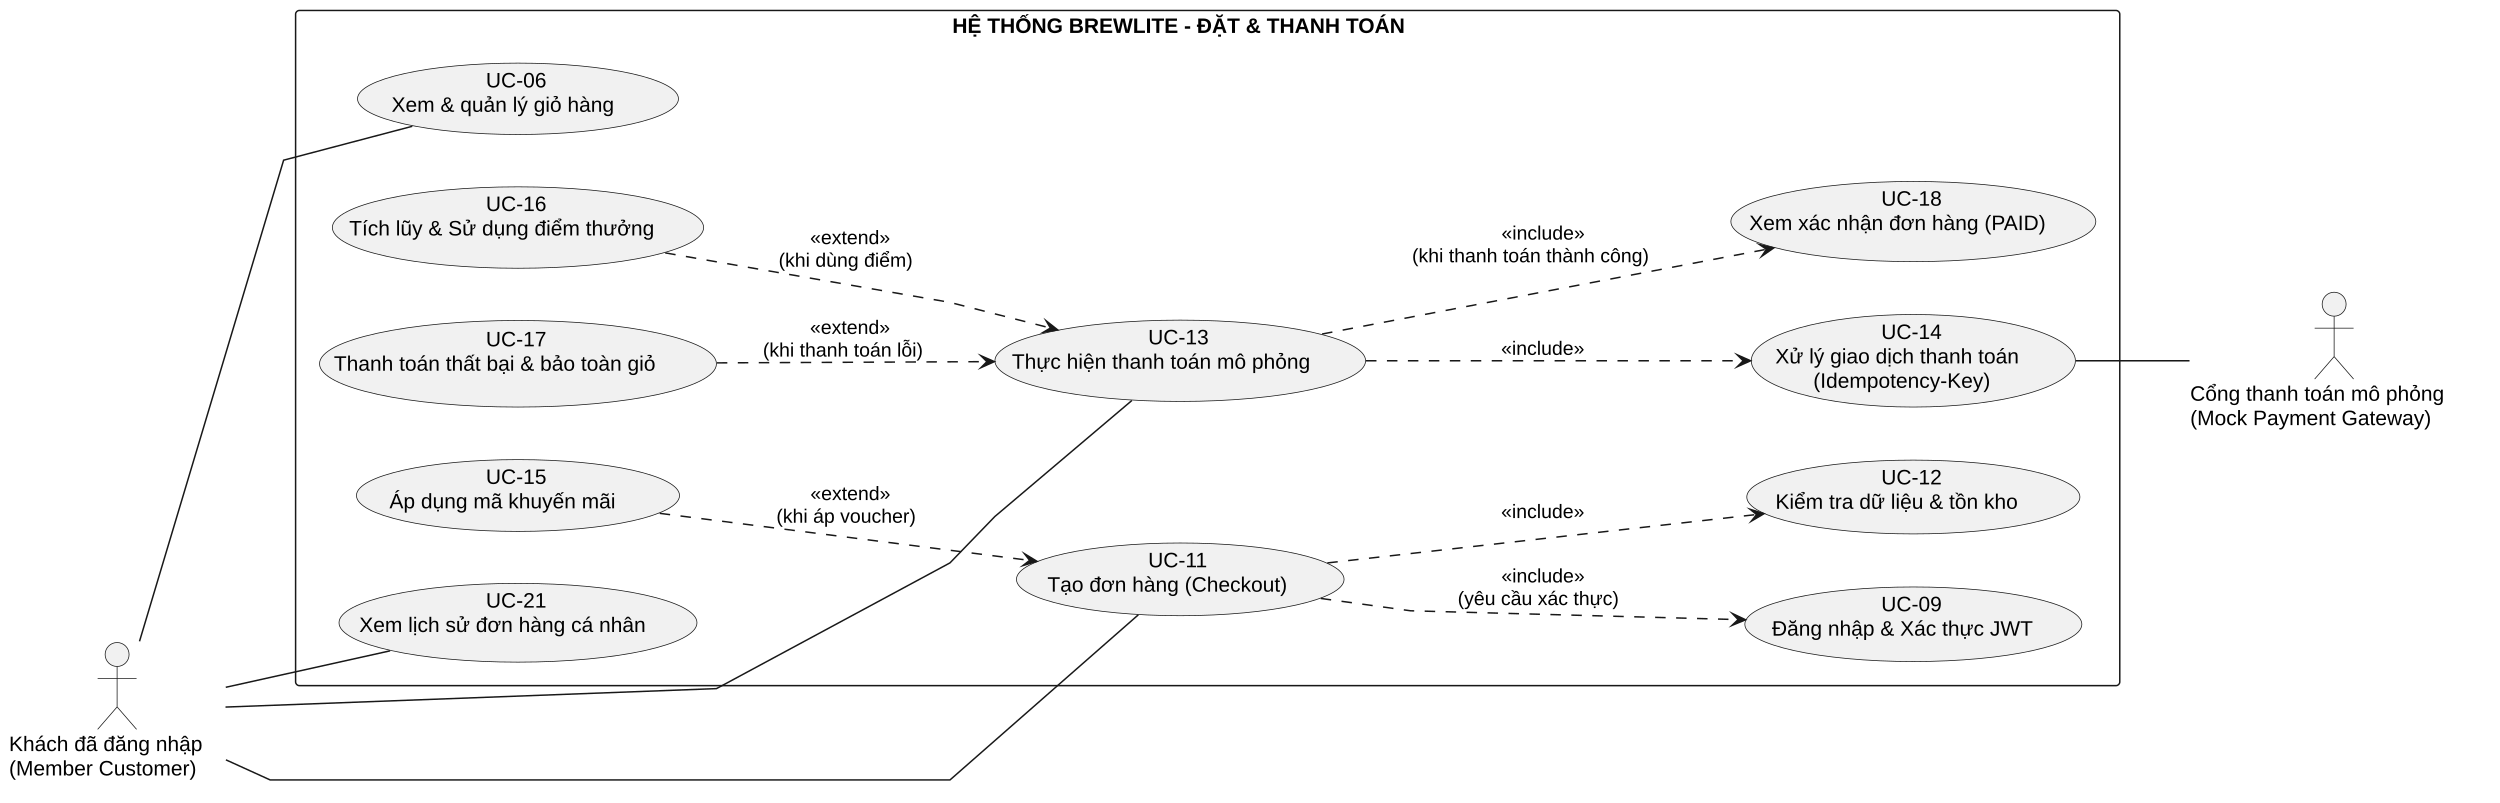
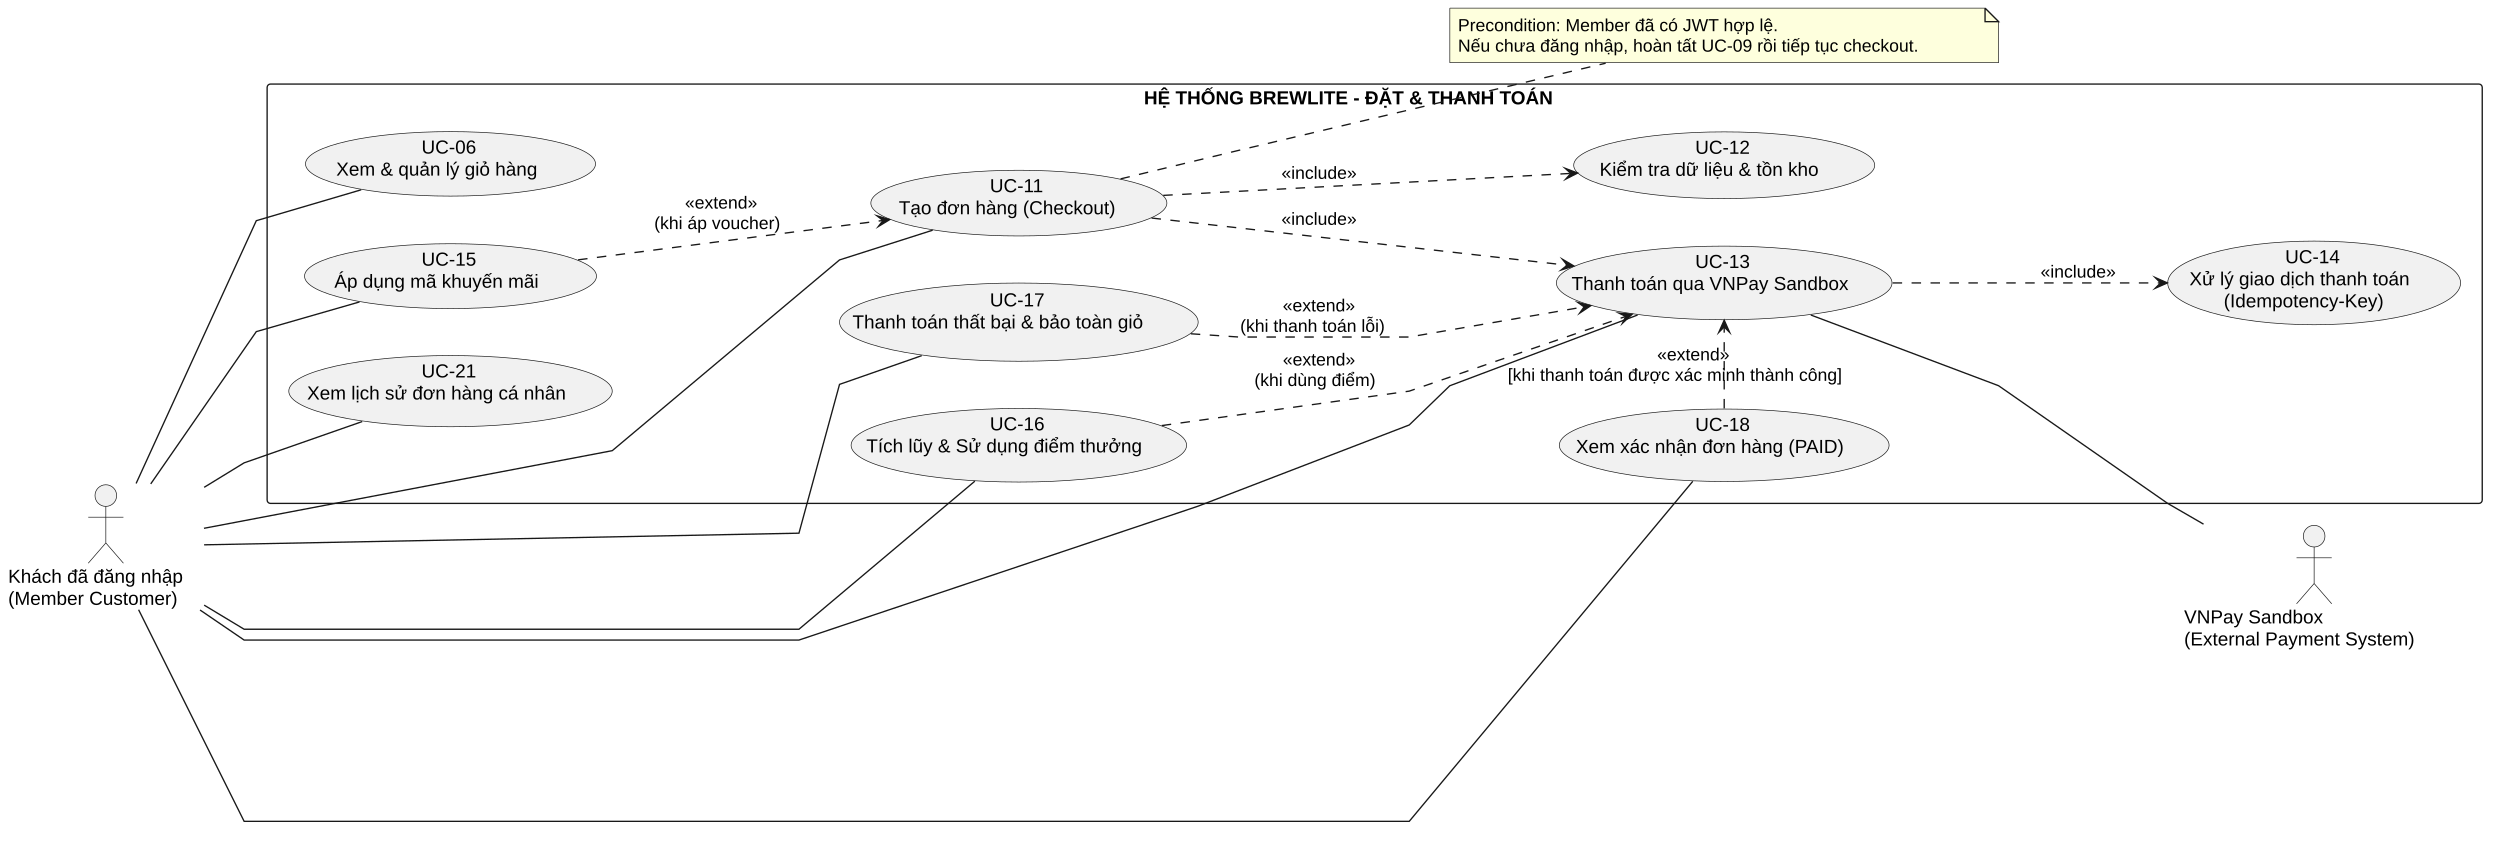
- <svg xmlns="http://www.w3.org/2000/svg" version="1.1" data-diagram-type="DESCRIPTION" style="width:1670px;height:536px;background:#FFFFFF;" width="1670px" height="536px" viewBox="0 0 1670 536" zoomAndPan="magnify" preserveAspectRatio="none" contentStyleType="text/css">
+ <svg xmlns="http://www.w3.org/2000/svg" version="1.1" data-diagram-type="DESCRIPTION" style="width:1848px;height:622px;background:#FFFFFF;" width="1848px" height="622px" viewBox="0 0 1848 622" zoomAndPan="magnify" preserveAspectRatio="none" contentStyleType="text/css">
  <defs />
  <g font-family="sans-serif" lengthAdjust="spacing">
    <g class="cluster" data-qualified-name="H. TH.NG BREWLITE - ..T . THANH TO.N" id="ent0002" data-source-line="9">
-       <rect x="197.46" y="7" width="1218.55" height="451" fill="none" style="stroke:#181818;stroke-width:1;" rx="2.5" ry="2.5" />
-       <text x="636.161" y="21.995" fill="#000" font-size="14" textLength="341.147" font-weight="700" font-family="Arial">HỆ THỐNG BREWLITE - ĐẶT &amp; THANH TOÁN</text>
+       <rect x="197.46" y="62.13" width="1637.41" height="310" fill="none" style="stroke:#181818;stroke-width:1;" rx="2.5" ry="2.5" />
+       <text x="845.591" y="77.125" fill="#000" font-size="14" textLength="341.147" font-weight="700" font-family="Arial">HỆ THỐNG BREWLITE - ĐẶT &amp; THANH TOÁN</text>
    </g>
    <g class="entity" data-qualified-name="H. TH.NG BREWLITE - ..T . THANH TO.N.UC06" id="ent0003" data-source-line="10">
-       <ellipse cx="346.018" cy="66" rx="107.198" ry="23.84" fill="#F1F1F1" style="stroke:#181818;stroke-width:0.5;" />
-       <text x="324.574" y="58.403" fill="#000" font-size="14" textLength="42.889" font-family="Arial">UC-06</text>
-       <text x="261.543" y="74.7" fill="#000" font-size="14" textLength="168.95" font-family="Arial">Xem &amp; quản lý giỏ hàng</text>
+       <ellipse cx="333.018" cy="121.13" rx="107.198" ry="23.84" fill="#F1F1F1" style="stroke:#181818;stroke-width:0.5;" />
+       <text x="311.574" y="113.533" fill="#000" font-size="14" textLength="42.889" font-family="Arial">UC-06</text>
+       <text x="248.543" y="129.83" fill="#000" font-size="14" textLength="168.95" font-family="Arial">Xem &amp; quản lý giỏ hàng</text>
    </g>
-     <g class="entity" data-qualified-name="H. TH.NG BREWLITE - ..T . THANH TO.N.UC09" id="ent0004" data-source-line="11">
-       <ellipse cx="1278.11" cy="417.002" rx="112.56" ry="24.912" fill="#F1F1F1" style="stroke:#181818;stroke-width:0.5;" />
-       <text x="1256.665" y="408.311" fill="#000" font-size="14" textLength="42.889" font-family="Arial">UC-09</text>
-       <text x="1183.664" y="424.608" fill="#000" font-size="14" textLength="188.891" font-family="Arial">Đăng nhập &amp; Xác thực JWT</text>
+     <g class="entity" data-qualified-name="H. TH.NG BREWLITE - ..T . THANH TO.N.UC11" id="ent0004" data-source-line="11">
+       <ellipse cx="753.143" cy="150.135" rx="109.423" ry="24.285" fill="#F1F1F1" style="stroke:#181818;stroke-width:0.5;" />
+       <text x="731.698" y="142.083" fill="#000" font-size="14" textLength="42.889" font-family="Arial">UC-11</text>
+       <text x="664.392" y="158.38" fill="#000" font-size="14" textLength="177.502" font-family="Arial">Tạo đơn hàng (Checkout)</text>
    </g>
-     <g class="entity" data-qualified-name="H. TH.NG BREWLITE - ..T . THANH TO.N.UC11" id="ent0005" data-source-line="12">
-       <ellipse cx="788.413" cy="387.005" rx="109.423" ry="24.285" fill="#F1F1F1" style="stroke:#181818;stroke-width:0.5;" />
-       <text x="766.968" y="378.953" fill="#000" font-size="14" textLength="42.889" font-family="Arial">UC-11</text>
-       <text x="699.662" y="395.25" fill="#000" font-size="14" textLength="177.502" font-family="Arial">Tạo đơn hàng (Checkout)</text>
+     <g class="entity" data-qualified-name="H. TH.NG BREWLITE - ..T . THANH TO.N.UC12" id="ent0005" data-source-line="12">
+       <ellipse cx="1274.531" cy="122.132" rx="111.261" ry="24.652" fill="#F1F1F1" style="stroke:#181818;stroke-width:0.5;" />
+       <text x="1253.087" y="113.706" fill="#000" font-size="14" textLength="42.889" font-family="Arial">UC-12</text>
+       <text x="1182.4" y="130.003" fill="#000" font-size="14" textLength="184.263" font-family="Arial">Kiểm tra dữ liệu &amp; tồn kho</text>
    </g>
-     <g class="entity" data-qualified-name="H. TH.NG BREWLITE - ..T . THANH TO.N.UC12" id="ent0006" data-source-line="13">
-       <ellipse cx="1278.111" cy="332.002" rx="111.261" ry="24.652" fill="#F1F1F1" style="stroke:#181818;stroke-width:0.5;" />
-       <text x="1256.667" y="323.576" fill="#000" font-size="14" textLength="42.889" font-family="Arial">UC-12</text>
-       <text x="1185.98" y="339.873" fill="#000" font-size="14" textLength="184.263" font-family="Arial">Kiểm tra dữ liệu &amp; tồn kho</text>
+     <g class="entity" data-qualified-name="H. TH.NG BREWLITE - ..T . THANH TO.N.UC13" id="ent0006" data-source-line="13">
+       <ellipse cx="1274.526" cy="209.133" rx="124.066" ry="27.213" fill="#F1F1F1" style="stroke:#181818;stroke-width:0.5;" />
+       <text x="1253.081" y="198.1" fill="#000" font-size="14" textLength="42.889" font-family="Arial">UC-13</text>
+       <text x="1161.668" y="214.397" fill="#000" font-size="14" textLength="225.716" font-family="Arial">Thanh toán qua VNPay Sandbox</text>
    </g>
-     <g class="entity" data-qualified-name="H. TH.NG BREWLITE - ..T . THANH TO.N.UC13" id="ent0007" data-source-line="14">
-       <ellipse cx="788.414" cy="241.003" rx="123.814" ry="27.163" fill="#F1F1F1" style="stroke:#181818;stroke-width:0.5;" />
-       <text x="766.97" y="230.021" fill="#000" font-size="14" textLength="42.889" font-family="Arial">UC-13</text>
-       <text x="675.926" y="246.317" fill="#000" font-size="14" textLength="224.978" font-family="Arial">Thực hiện thanh toán mô phỏng</text>
+     <g class="entity" data-qualified-name="H. TH.NG BREWLITE - ..T . THANH TO.N.UC14" id="ent0007" data-source-line="14">
+       <ellipse cx="1710.612" cy="209.126" rx="108.262" ry="30.916" fill="#F1F1F1" style="stroke:#181818;stroke-width:0.5;" />
+       <text x="1689.168" y="194.592" fill="#000" font-size="14" textLength="42.889" font-family="Arial">UC-14</text>
+       <text x="1618.437" y="210.889" fill="#000" font-size="14" textLength="184.352" font-family="Arial">Xử lý giao dịch thanh toán</text>
+       <text x="1643.747" y="227.186" fill="#000" font-size="14" textLength="133.731" font-family="Arial">(Idempotency-Key)</text>
    </g>
-     <g class="entity" data-qualified-name="H. TH.NG BREWLITE - ..T . THANH TO.N.UC14" id="ent0008" data-source-line="15">
-       <ellipse cx="1278.112" cy="240.996" rx="108.262" ry="30.916" fill="#F1F1F1" style="stroke:#181818;stroke-width:0.5;" />
-       <text x="1256.668" y="226.462" fill="#000" font-size="14" textLength="42.889" font-family="Arial">UC-14</text>
-       <text x="1185.937" y="242.759" fill="#000" font-size="14" textLength="184.352" font-family="Arial">Xử lý giao dịch thanh toán</text>
-       <text x="1211.247" y="259.056" fill="#000" font-size="14" textLength="133.731" font-family="Arial">(Idempotency-Key)</text>
+     <g class="entity" data-qualified-name="H. TH.NG BREWLITE - ..T . THANH TO.N.UC15" id="ent0008" data-source-line="15">
+       <ellipse cx="333.019" cy="204.132" rx="107.909" ry="23.982" fill="#F1F1F1" style="stroke:#181818;stroke-width:0.5;" />
+       <text x="311.575" y="196.39" fill="#000" font-size="14" textLength="42.889" font-family="Arial">UC-15</text>
+       <text x="247.153" y="212.687" fill="#000" font-size="14" textLength="171.732" font-family="Arial">Áp dụng mã khuyến mãi</text>
    </g>
-     <g class="entity" data-qualified-name="H. TH.NG BREWLITE - ..T . THANH TO.N.UC15" id="ent0009" data-source-line="16">
-       <ellipse cx="346.019" cy="331.002" rx="107.909" ry="23.982" fill="#F1F1F1" style="stroke:#181818;stroke-width:0.5;" />
-       <text x="324.575" y="323.26" fill="#000" font-size="14" textLength="42.889" font-family="Arial">UC-15</text>
-       <text x="260.153" y="339.557" fill="#000" font-size="14" textLength="171.732" font-family="Arial">Áp dụng mã khuyến mãi</text>
+     <g class="entity" data-qualified-name="H. TH.NG BREWLITE - ..T . THANH TO.N.UC16" id="ent0009" data-source-line="16">
+       <ellipse cx="753.137" cy="329.131" rx="124.007" ry="27.201" fill="#F1F1F1" style="stroke:#181818;stroke-width:0.5;" />
+       <text x="731.693" y="318.11" fill="#000" font-size="14" textLength="42.889" font-family="Arial">UC-16</text>
+       <text x="640.365" y="334.407" fill="#000" font-size="14" textLength="225.545" font-family="Arial">Tích lũy &amp; Sử dụng điểm thưởng</text>
    </g>
-     <g class="entity" data-qualified-name="H. TH.NG BREWLITE - ..T . THANH TO.N.UC16" id="ent0010" data-source-line="17">
-       <ellipse cx="346.017" cy="152.001" rx="124.007" ry="27.201" fill="#F1F1F1" style="stroke:#181818;stroke-width:0.5;" />
-       <text x="324.573" y="140.98" fill="#000" font-size="14" textLength="42.889" font-family="Arial">UC-16</text>
-       <text x="233.245" y="157.277" fill="#000" font-size="14" textLength="225.545" font-family="Arial">Tích lũy &amp; Sử dụng điểm thưởng</text>
+     <g class="entity" data-qualified-name="H. TH.NG BREWLITE - ..T . THANH TO.N.UC17" id="ent0010" data-source-line="17">
+       <ellipse cx="753.138" cy="238.134" rx="132.568" ry="28.914" fill="#F1F1F1" style="stroke:#181818;stroke-width:0.5;" />
+       <text x="731.694" y="226.485" fill="#000" font-size="14" textLength="42.889" font-family="Arial">UC-17</text>
+       <text x="630.142" y="242.782" fill="#000" font-size="14" textLength="245.991" font-family="Arial">Thanh toán thất bại &amp; bảo toàn giỏ</text>
    </g>
-     <g class="entity" data-qualified-name="H. TH.NG BREWLITE - ..T . THANH TO.N.UC17" id="ent0011" data-source-line="18">
-       <ellipse cx="346.018" cy="243.004" rx="132.568" ry="28.914" fill="#F1F1F1" style="stroke:#181818;stroke-width:0.5;" />
-       <text x="324.574" y="231.355" fill="#000" font-size="14" textLength="42.889" font-family="Arial">UC-17</text>
-       <text x="223.022" y="247.652" fill="#000" font-size="14" textLength="245.991" font-family="Arial">Thanh toán thất bại &amp; bảo toàn giỏ</text>
+     <g class="entity" data-qualified-name="H. TH.NG BREWLITE - ..T . THANH TO.N.UC18" id="ent0011" data-source-line="18">
+       <ellipse cx="1274.532" cy="329.128" rx="121.892" ry="26.778" fill="#F1F1F1" style="stroke:#181818;stroke-width:0.5;" />
+       <text x="1253.087" y="318.537" fill="#000" font-size="14" textLength="42.889" font-family="Arial">UC-18</text>
+       <text x="1164.911" y="334.834" fill="#000" font-size="14" textLength="219.242" font-family="Arial">Xem xác nhận đơn hàng (PAID)</text>
    </g>
-     <g class="entity" data-qualified-name="H. TH.NG BREWLITE - ..T . THANH TO.N.UC18" id="ent0012" data-source-line="19">
-       <ellipse cx="1278.112" cy="147.998" rx="121.892" ry="26.778" fill="#F1F1F1" style="stroke:#181818;stroke-width:0.5;" />
-       <text x="1256.667" y="137.407" fill="#000" font-size="14" textLength="42.889" font-family="Arial">UC-18</text>
-       <text x="1168.491" y="153.704" fill="#000" font-size="14" textLength="219.242" font-family="Arial">Xem xác nhận đơn hàng (PAID)</text>
-     </g>
-     <g class="entity" data-qualified-name="H. TH.NG BREWLITE - ..T . THANH TO.N.UC21" id="ent0013" data-source-line="20">
-       <ellipse cx="346.019" cy="416.002" rx="119.559" ry="26.312" fill="#F1F1F1" style="stroke:#181818;stroke-width:0.5;" />
-       <text x="324.575" y="405.885" fill="#000" font-size="14" textLength="42.889" font-family="Arial">UC-21</text>
-       <text x="239.984" y="422.182" fill="#000" font-size="14" textLength="212.071" font-family="Arial">Xem lịch sử đơn hàng cá nhân</text>
+     <g class="entity" data-qualified-name="H. TH.NG BREWLITE - ..T . THANH TO.N.UC21" id="ent0012" data-source-line="19">
+       <ellipse cx="333.019" cy="289.132" rx="119.559" ry="26.312" fill="#F1F1F1" style="stroke:#181818;stroke-width:0.5;" />
+       <text x="311.575" y="279.015" fill="#000" font-size="14" textLength="42.889" font-family="Arial">UC-21</text>
+       <text x="226.984" y="295.312" fill="#000" font-size="14" textLength="212.071" font-family="Arial">Xem lịch sử đơn hàng cá nhân</text>
    </g>
    <g class="entity" data-qualified-name="Member" id="ent0001" data-source-line="8">
-       <ellipse cx="78.229" cy="437.21" rx="8" ry="8" fill="#F1F1F1" style="stroke:#181818;stroke-width:0.5;" />
-       <path d="M78.229,445.21 L78.229,472.21 M65.229,453.21 L91.229,453.21 M78.229,472.21 L65.229,487.21 M78.229,472.21 L91.229,487.21" style="stroke:#181818;stroke-width:0.5;" fill="none" />
-       <text x="6" y="501.705" fill="#000" font-size="14" textLength="144.457" font-family="Arial">Khách đã đăng nhập</text>
-       <text x="6" y="518.002" fill="#000" font-size="14" textLength="140.964" font-family="Arial">(Member Customer)</text>
+       <ellipse cx="78.229" cy="366.33" rx="8" ry="8" fill="#F1F1F1" style="stroke:#181818;stroke-width:0.5;" />
+       <path d="M78.229,374.33 L78.229,401.33 M65.229,382.33 L91.229,382.33 M78.229,401.33 L65.229,416.33 M78.229,401.33 L91.229,416.33" style="stroke:#181818;stroke-width:0.5;" fill="none" />
+       <text x="6" y="430.825" fill="#000" font-size="14" textLength="144.457" font-family="Arial">Khách đã đăng nhập</text>
+       <text x="6" y="447.122" fill="#000" font-size="14" textLength="140.964" font-family="Arial">(Member Customer)</text>
    </g>
-     <g class="entity" data-qualified-name="Gateway" id="ent0021" data-source-line="30">
-       <ellipse cx="1559.202" cy="203.21" rx="8" ry="8" fill="#F1F1F1" style="stroke:#181818;stroke-width:0.5;" />
-       <path d="M1559.202,211.21 L1559.202,238.21 M1546.202,219.21 L1572.202,219.21 M1559.202,238.21 L1546.202,253.21 M1559.202,238.21 L1572.202,253.21" style="stroke:#181818;stroke-width:0.5;" fill="none" />
-       <text x="1463.01" y="267.705" fill="#000" font-size="14" textLength="192.384" font-family="Arial">Cổng thanh toán mô phỏng</text>
-       <text x="1463.01" y="284.002" fill="#000" font-size="14" textLength="180.038" font-family="Arial">(Mock Payment Gateway)</text>
+     <g class="entity" data-qualified-name="Gateway" id="ent0020" data-source-line="29">
+       <ellipse cx="1710.611" cy="396.33" rx="8" ry="8" fill="#F1F1F1" style="stroke:#181818;stroke-width:0.5;" />
+       <path d="M1710.611,404.33 L1710.611,431.33 M1697.611,412.33 L1723.611,412.33 M1710.611,431.33 L1697.611,446.33 M1710.611,431.33 L1723.611,446.33" style="stroke:#181818;stroke-width:0.5;" fill="none" />
+       <text x="1614.47" y="460.825" fill="#000" font-size="14" textLength="110.77" font-family="Arial">VNPay Sandbox</text>
+       <text x="1614.47" y="477.122" fill="#000" font-size="14" textLength="192.281" font-family="Arial">(External Payment System)</text>
    </g>
-     <g class="link" data-entity-1="ent0005" data-entity-2="ent0004" id="lnk14" data-source-line="22" data-link-type="dependency">
-       <path d="M882.26,399.76 C914.26,404.16 942.22,408 942.22,408 C942.22,408 1063.582,411.266 1161.062,413.886" style="stroke:#181818;stroke-width:1;stroke-dasharray:7,7;" fill="none" id="UC11-to-UC09" />
-       <polygon points="1166.06,414.02,1157.171,409.78,1161.062,413.886,1156.956,417.777,1166.06,414.02" fill="#181818" style="stroke:#181818;stroke-width:1;stroke-linejoin:miter;stroke-miterlimit:10;" />
-       <text x="1002.894" y="389.067" fill="#000" font-size="13" textLength="63.007" font-family="Arial">«include»</text>
-       <text x="973.72" y="404.2" fill="#000" font-size="13" textLength="121.354" font-family="Arial">(yêu cầu xác thực)</text>
+     <g class="entity" data-qualified-name="GMN21" id="ent0022" data-source-line="31">
+       <path d="M1071.71,6 L1071.71,46.266 L1477.346,46.266 L1477.346,16 L1467.346,6 L1071.71,6" style="stroke:#181818;stroke-width:0.5;" fill="#FEFFDD" />
+       <path d="M1467.346,6 L1467.346,16 L1477.346,16 L1467.346,6" style="stroke:#181818;stroke-width:1;" fill="#FEFFDD" />
+       <text x="1077.71" y="23.067" fill="#000" font-size="13" textLength="260.07" font-family="Arial">Precondition: Member đã có JWT hợp lệ.</text>
+       <text x="1077.71" y="38.2" fill="#000" font-size="13" textLength="384.636" font-family="Arial">Nếu chưa đăng nhập, hoàn tất UC-09 rồi tiếp tục checkout.</text>
    </g>
-     <g class="link" data-entity-1="ent0005" data-entity-2="ent0006" id="lnk15" data-source-line="23" data-link-type="dependency">
-       <path d="M886.64,376.04 C971.25,366.5 1088.361,353.29 1173.421,343.7" style="stroke:#181818;stroke-width:1;stroke-dasharray:7,7;" fill="none" id="UC11-to-UC12" />
-       <polygon points="1178.39,343.14,1168.999,340.173,1173.421,343.7,1169.895,348.123,1178.39,343.14" fill="#181818" style="stroke:#181818;stroke-width:1;stroke-linejoin:miter;stroke-miterlimit:10;" />
-       <text x="1002.72" y="346.067" fill="#000" font-size="13" textLength="63.007" font-family="Arial">«include»</text>
+     <g class="link" data-entity-1="ent0004" data-entity-2="ent0005" id="lnk13" data-source-line="21" data-link-type="dependency">
+       <path d="M859.87,144.43 C949.15,139.62 1071.427,133.029 1161.167,128.189" style="stroke:#181818;stroke-width:1;stroke-dasharray:7,7;" fill="none" id="UC11-to-UC12" />
+       <polygon points="1166.16,127.92,1156.958,124.411,1161.167,128.189,1157.388,132.399,1166.16,127.92" fill="#181818" style="stroke:#181818;stroke-width:1;stroke-linejoin:miter;stroke-miterlimit:10;" />
+       <text x="947.21" y="132.197" fill="#000" font-size="13" textLength="63.007" font-family="Arial">«include»</text>
    </g>
-     <g class="link" data-entity-1="ent0007" data-entity-2="ent0008" id="lnk16" data-source-line="24" data-link-type="dependency">
-       <path d="M912.48,241 C991.63,241 1088.5,241 1164.43,241" style="stroke:#181818;stroke-width:1;stroke-dasharray:7,7;" fill="none" id="UC13-to-UC14" />
-       <polygon points="1169.43,241,1160.43,237,1164.43,241,1160.43,245,1169.43,241" fill="#181818" style="stroke:#181818;stroke-width:1;stroke-linejoin:miter;stroke-miterlimit:10;" />
-       <text x="1002.72" y="237.067" fill="#000" font-size="13" textLength="63.007" font-family="Arial">«include»</text>
+     <g class="link" data-entity-1="ent0004" data-entity-2="ent0006" id="lnk14" data-source-line="22" data-link-type="dependency">
+       <path d="M851.23,161.16 C939.9,171.23 1065.922,185.546 1158.462,196.056" style="stroke:#181818;stroke-width:1;stroke-dasharray:7,7;" fill="none" id="UC11-to-UC13" />
+       <polygon points="1163.43,196.62,1154.939,191.63,1158.462,196.056,1154.036,199.579,1163.43,196.62" fill="#181818" style="stroke:#181818;stroke-width:1;stroke-linejoin:miter;stroke-miterlimit:10;" />
+       <text x="947.21" y="166.197" fill="#000" font-size="13" textLength="63.007" font-family="Arial">«include»</text>
    </g>
-     <g class="link" data-entity-1="ent0007" data-entity-2="ent0012" id="lnk17" data-source-line="25" data-link-type="dependency">
-       <path d="M883.15,223.13 C970.04,206.56 1093.618,182.996 1179.998,166.526" style="stroke:#181818;stroke-width:1;stroke-dasharray:7,7;" fill="none" id="UC13-to-UC18" />
-       <polygon points="1184.91,165.59,1175.32,163.346,1179.998,166.526,1176.818,171.205,1184.91,165.59" fill="#181818" style="stroke:#181818;stroke-width:1;stroke-linejoin:miter;stroke-miterlimit:10;" />
-       <text x="1002.948" y="160.067" fill="#000" font-size="13" textLength="63.007" font-family="Arial">«include»</text>
-       <text x="943.22" y="175.2" fill="#000" font-size="13" textLength="182.463" font-family="Arial">(khi thanh toán thành công)</text>
+     <g class="link" data-entity-1="ent0006" data-entity-2="ent0007" id="lnk15" data-source-line="23" data-link-type="dependency">
+       <path d="M1399.05,209.13 C1463.08,209.13 1535.54,209.13 1597.09,209.13" style="stroke:#181818;stroke-width:1;stroke-dasharray:7,7;" fill="none" id="UC13-to-UC14" />
+       <polygon points="1602.09,209.13,1593.09,205.13,1597.09,209.13,1593.09,213.13,1602.09,209.13" fill="#181818" style="stroke:#181818;stroke-width:1;stroke-linejoin:miter;stroke-miterlimit:10;" />
+       <text x="1508.35" y="205.197" fill="#000" font-size="13" textLength="63.007" font-family="Arial">«include»</text>
    </g>
-     <g class="link" data-entity-1="ent0009" data-entity-2="ent0005" id="lnk18" data-source-line="26" data-link-type="dependency">
-       <path d="M440.69,342.91 C514.94,352.36 613.28,364.859 687.79,374.339" style="stroke:#181818;stroke-width:1;stroke-dasharray:7,7;" fill="none" id="UC15-to-UC11" />
-       <polygon points="692.75,374.97,684.327,369.866,687.79,374.339,683.317,377.802,692.75,374.97" fill="#181818" style="stroke:#181818;stroke-width:1;stroke-linejoin:miter;stroke-miterlimit:10;" />
-       <text x="541.308" y="334.067" fill="#000" font-size="13" textLength="61.185" font-family="Arial">«extend»</text>
-       <text x="518.59" y="349.2" fill="#000" font-size="13" textLength="106.622" font-family="Arial">(khi áp voucher)</text>
+     <g class="link" data-entity-1="ent0011" data-entity-2="ent0006" id="lnk16" data-source-line="24" data-link-type="dependency">
+       <path d="M1274.53,301.9 C1274.53,282.4 1274.53,261.24 1274.53,241.67" style="stroke:#181818;stroke-width:1;stroke-dasharray:7,7;" fill="none" id="UC18-to-UC13" />
+       <polygon points="1274.53,236.67,1270.53,245.67,1274.53,241.67,1278.53,245.67,1274.53,236.67" fill="#181818" style="stroke:#181818;stroke-width:1;stroke-linejoin:miter;stroke-miterlimit:10;" />
+       <text x="1224.944" y="266.417" fill="#000" font-size="13" textLength="61.185" font-family="Arial">«extend»</text>
+       <text x="1114.53" y="281.55" fill="#000" font-size="13" textLength="282.014" font-family="Arial">[khi thanh toán được xác minh thành công]</text>
    </g>
-     <g class="link" data-entity-1="ent0010" data-entity-2="ent0007" id="lnk19" data-source-line="27" data-link-type="dependency">
-       <path d="M444.38,168.93 C527.81,183.44 634.59,202 634.59,202 C634.59,202 665.025,209.774 701.685,219.124" style="stroke:#181818;stroke-width:1;stroke-dasharray:7,7;" fill="none" id="UC16-to-UC13" />
-       <polygon points="706.53,220.36,698.798,214.26,701.685,219.124,696.821,222.012,706.53,220.36" fill="#181818" style="stroke:#181818;stroke-width:1;stroke-linejoin:miter;stroke-miterlimit:10;" />
-       <text x="541.145" y="163.067" fill="#000" font-size="13" textLength="61.185" font-family="Arial">«extend»</text>
-       <text x="520.09" y="178.2" fill="#000" font-size="13" textLength="103.295" font-family="Arial">(khi dùng điểm)</text>
+     <g class="link" data-entity-1="ent0008" data-entity-2="ent0004" id="lnk17" data-source-line="25" data-link-type="dependency">
+       <path d="M427.33,192.08 C495.93,183.22 583.841,171.871 652.711,162.971" style="stroke:#181818;stroke-width:1;stroke-dasharray:7,7;" fill="none" id="UC15-to-UC11" />
+       <polygon points="657.67,162.33,648.232,159.516,652.711,162.971,649.257,167.45,657.67,162.33" fill="#181818" style="stroke:#181818;stroke-width:1;stroke-linejoin:miter;stroke-miterlimit:10;" />
+       <text x="506.298" y="154.197" fill="#000" font-size="13" textLength="61.185" font-family="Arial">«extend»</text>
+       <text x="483.58" y="169.33" fill="#000" font-size="13" textLength="106.622" font-family="Arial">(khi áp voucher)</text>
    </g>
-     <g class="link" data-entity-1="ent0011" data-entity-2="ent0007" id="lnk20" data-source-line="28" data-link-type="dependency">
-       <path d="M478.86,242.4 C537.65,242.14 601.51,241.843 659.25,241.583" style="stroke:#181818;stroke-width:1;stroke-dasharray:7,7;" fill="none" id="UC17-to-UC13" />
-       <polygon points="664.25,241.56,655.232,237.601,659.25,241.583,655.268,245.6,664.25,241.56" fill="#181818" style="stroke:#181818;stroke-width:1;stroke-linejoin:miter;stroke-miterlimit:10;" />
-       <text x="541.065" y="223.067" fill="#000" font-size="13" textLength="61.185" font-family="Arial">«extend»</text>
-       <text x="509.59" y="238.2" fill="#000" font-size="13" textLength="124.135" font-family="Arial">(khi thanh toán lỗi)</text>
+     <g class="link" data-entity-1="ent0009" data-entity-2="ent0006" id="lnk18" data-source-line="26" data-link-type="dependency">
+       <path d="M858.78,314.58 C941,303.14 1041.71,289.13 1041.71,289.13 C1041.71,289.13 1133.284,257.531 1201.754,233.901" style="stroke:#181818;stroke-width:1;stroke-dasharray:7,7;" fill="none" id="UC16-to-UC13" />
+       <polygon points="1206.48,232.27,1196.667,231.425,1201.754,233.901,1199.277,238.987,1206.48,232.27" fill="#181818" style="stroke:#181818;stroke-width:1;stroke-linejoin:miter;stroke-miterlimit:10;" />
+       <text x="948.265" y="270.197" fill="#000" font-size="13" textLength="61.185" font-family="Arial">«extend»</text>
+       <text x="927.21" y="285.33" fill="#000" font-size="13" textLength="103.295" font-family="Arial">(khi dùng điểm)</text>
    </g>
-     <g class="link" data-entity-1="ent0001" data-entity-2="ent0003" id="lnk22" data-source-line="31" data-link-type="association">
-       <path d="M93.19,428.4 C122.85,329.37 189.46,107 189.46,107 C189.46,107 234.01,95.26 275.43,84.34" style="stroke:#181818;stroke-width:1;" fill="none" id="Member-UC06" />
+     <g class="link" data-entity-1="ent0010" data-entity-2="ent0006" id="lnk19" data-source-line="27" data-link-type="dependency">
+       <path d="M880.25,246.72 C900.9,248.12 915.71,249.13 915.71,249.13 C915.71,249.13 1041.71,249.13 1041.71,249.13 C1041.71,249.13 1107.613,237.76 1170.963,226.83" style="stroke:#181818;stroke-width:1;stroke-dasharray:7,7;" fill="none" id="UC17-to-UC13" />
+       <polygon points="1175.89,225.98,1166.341,223.568,1170.963,226.83,1167.701,231.452,1175.89,225.98" fill="#181818" style="stroke:#181818;stroke-width:1;stroke-linejoin:miter;stroke-miterlimit:10;" />
+       <text x="948.185" y="230.197" fill="#000" font-size="13" textLength="61.185" font-family="Arial">«extend»</text>
+       <text x="916.71" y="245.33" fill="#000" font-size="13" textLength="124.135" font-family="Arial">(khi thanh toán lỗi)</text>
    </g>
-     <g class="link" data-entity-1="ent0001" data-entity-2="ent0005" id="lnk23" data-source-line="32" data-link-type="association">
-       <path d="M150.91,507.57 C167.53,515.13 180.46,521 180.46,521 C180.46,521 634.59,521 634.59,521 C634.59,521 716.57,449.12 760.44,410.65" style="stroke:#181818;stroke-width:1;" fill="none" id="Member-UC11" />
+     <g class="link" data-entity-1="ent0004" data-entity-2="ent0022" id="lnk23" data-source-line="31" data-link-type="association">
+       <path d="M828.31,132.23 C870.78,121.98 915.71,111.13 915.71,111.13 C915.71,111.13 1081.01,71.86 1186.91,46.71" style="stroke:#181818;stroke-width:1;stroke-dasharray:7,7;" fill="none" id="UC11-GMN21" />
    </g>
-     <g class="link" data-entity-1="ent0001" data-entity-2="ent0007" id="lnk24" data-source-line="33" data-link-type="association">
-       <path d="M150.63,472.32 C265.5,468.01 478.59,460 478.59,460 C478.59,460 634.59,376 634.59,376 C634.59,376 664.59,345 664.59,345 C664.59,345 719.71,298.33 756.1,267.52" style="stroke:#181818;stroke-width:1;" fill="none" id="Member-UC13" />
+     <g class="link" data-entity-1="ent0001" data-entity-2="ent0003" id="lnk24" data-source-line="34" data-link-type="association">
+       <path d="M100.61,357.38 C132.67,287.29 189.46,163.13 189.46,163.13 C189.46,163.13 229.4,151.36 266.99,140.29" style="stroke:#181818;stroke-width:1;" fill="none" id="Member-UC06" />
    </g>
-     <g class="link" data-entity-1="ent0001" data-entity-2="ent0013" id="lnk25" data-source-line="34" data-link-type="association">
-       <path d="M150.81,459.11 C184.63,451.61 225.25,442.59 260.57,434.75" style="stroke:#181818;stroke-width:1;" fill="none" id="Member-UC21" />
+     <g class="link" data-entity-1="ent0001" data-entity-2="ent0004" id="lnk25" data-source-line="35" data-link-type="association">
+       <path d="M150.77,390.52 C259.18,369.91 452.58,333.13 452.58,333.13 C452.58,333.13 620.58,192.13 620.58,192.13 C620.58,192.13 655.56,180.96 689.44,170.15" style="stroke:#181818;stroke-width:1;" fill="none" id="Member-UC11" />
    </g>
-     <g class="link" data-entity-1="ent0008" data-entity-2="ent0021" id="lnk26" data-source-line="35" data-link-type="association">
-       <path d="M1386.62,241 C1411.64,241 1438.13,241 1462.6,241" style="stroke:#181818;stroke-width:1;" fill="none" id="UC14-Gateway" />
+     <g class="link" data-entity-1="ent0001" data-entity-2="ent0006" id="lnk26" data-source-line="36" data-link-type="association">
+       <path d="M147.87,450.92 C165.92,463.22 180.46,473.13 180.46,473.13 C180.46,473.13 590.58,473.13 590.58,473.13 C590.58,473.13 885.71,374.13 885.71,374.13 C885.71,374.13 1041.71,314.13 1041.71,314.13 C1041.71,314.13 1071.71,285.13 1071.71,285.13 C1071.71,285.13 1151.29,255.16 1210.5,232.86" style="stroke:#181818;stroke-width:1;" fill="none" id="Member-UC13" />
+     </g>
+     <g class="link" data-entity-1="ent0001" data-entity-2="ent0008" id="lnk27" data-source-line="37" data-link-type="association">
+       <path d="M111.41,357.71 C143.94,310.78 189.46,245.13 189.46,245.13 C189.46,245.13 228.52,233.9 265.74,223.19" style="stroke:#181818;stroke-width:1;" fill="none" id="Member-UC15" />
+     </g>
+     <g class="link" data-entity-1="ent0001" data-entity-2="ent0009" id="lnk28" data-source-line="38" data-link-type="association">
+       <path d="M150.91,447.32 C167.53,457.34 180.46,465.13 180.46,465.13 C180.46,465.13 590.58,465.13 590.58,465.13 C590.58,465.13 673.59,395.25 720.61,355.68" style="stroke:#181818;stroke-width:1;" fill="none" id="Member-UC16" />
+     </g>
+     <g class="link" data-entity-1="ent0001" data-entity-2="ent0010" id="lnk29" data-source-line="39" data-link-type="association">
+       <path d="M150.87,402.73 C291.6,399.98 590.58,394.13 590.58,394.13 C590.58,394.13 620.58,284.13 620.58,284.13 C620.58,284.13 650.21,273.77 681.35,262.88" style="stroke:#181818;stroke-width:1;" fill="none" id="Member-UC17" />
+     </g>
+     <g class="link" data-entity-1="ent0001" data-entity-2="ent0011" id="lnk30" data-source-line="40" data-link-type="association">
+       <path d="M102.45,450.7 C132.34,510.63 180.46,607.13 180.46,607.13 C180.46,607.13 1041.71,607.13 1041.71,607.13 C1041.71,607.13 1193.28,425.37 1251.3,355.79" style="stroke:#181818;stroke-width:1;" fill="none" id="Member-UC18" />
+     </g>
+     <g class="link" data-entity-1="ent0001" data-entity-2="ent0012" id="lnk31" data-source-line="41" data-link-type="association">
+       <path d="M150.91,360.23 C167.53,350.05 180.46,342.13 180.46,342.13 C180.46,342.13 226.43,326.05 267.74,311.61" style="stroke:#181818;stroke-width:1;" fill="none" id="Member-UC21" />
+     </g>
+     <g class="link" data-entity-1="ent0006" data-entity-2="ent0020" id="lnk32" data-source-line="42" data-link-type="association">
+       <path d="M1338.56,232.86 C1397.77,255.16 1477.35,285.13 1477.35,285.13 C1477.35,285.13 1602.35,372.13 1602.35,372.13 C1602.35,372.13 1613.62,378.65 1628.86,387.46" style="stroke:#181818;stroke-width:1;" fill="none" id="UC13-Gateway" />
    </g>
  </g>
</svg>
